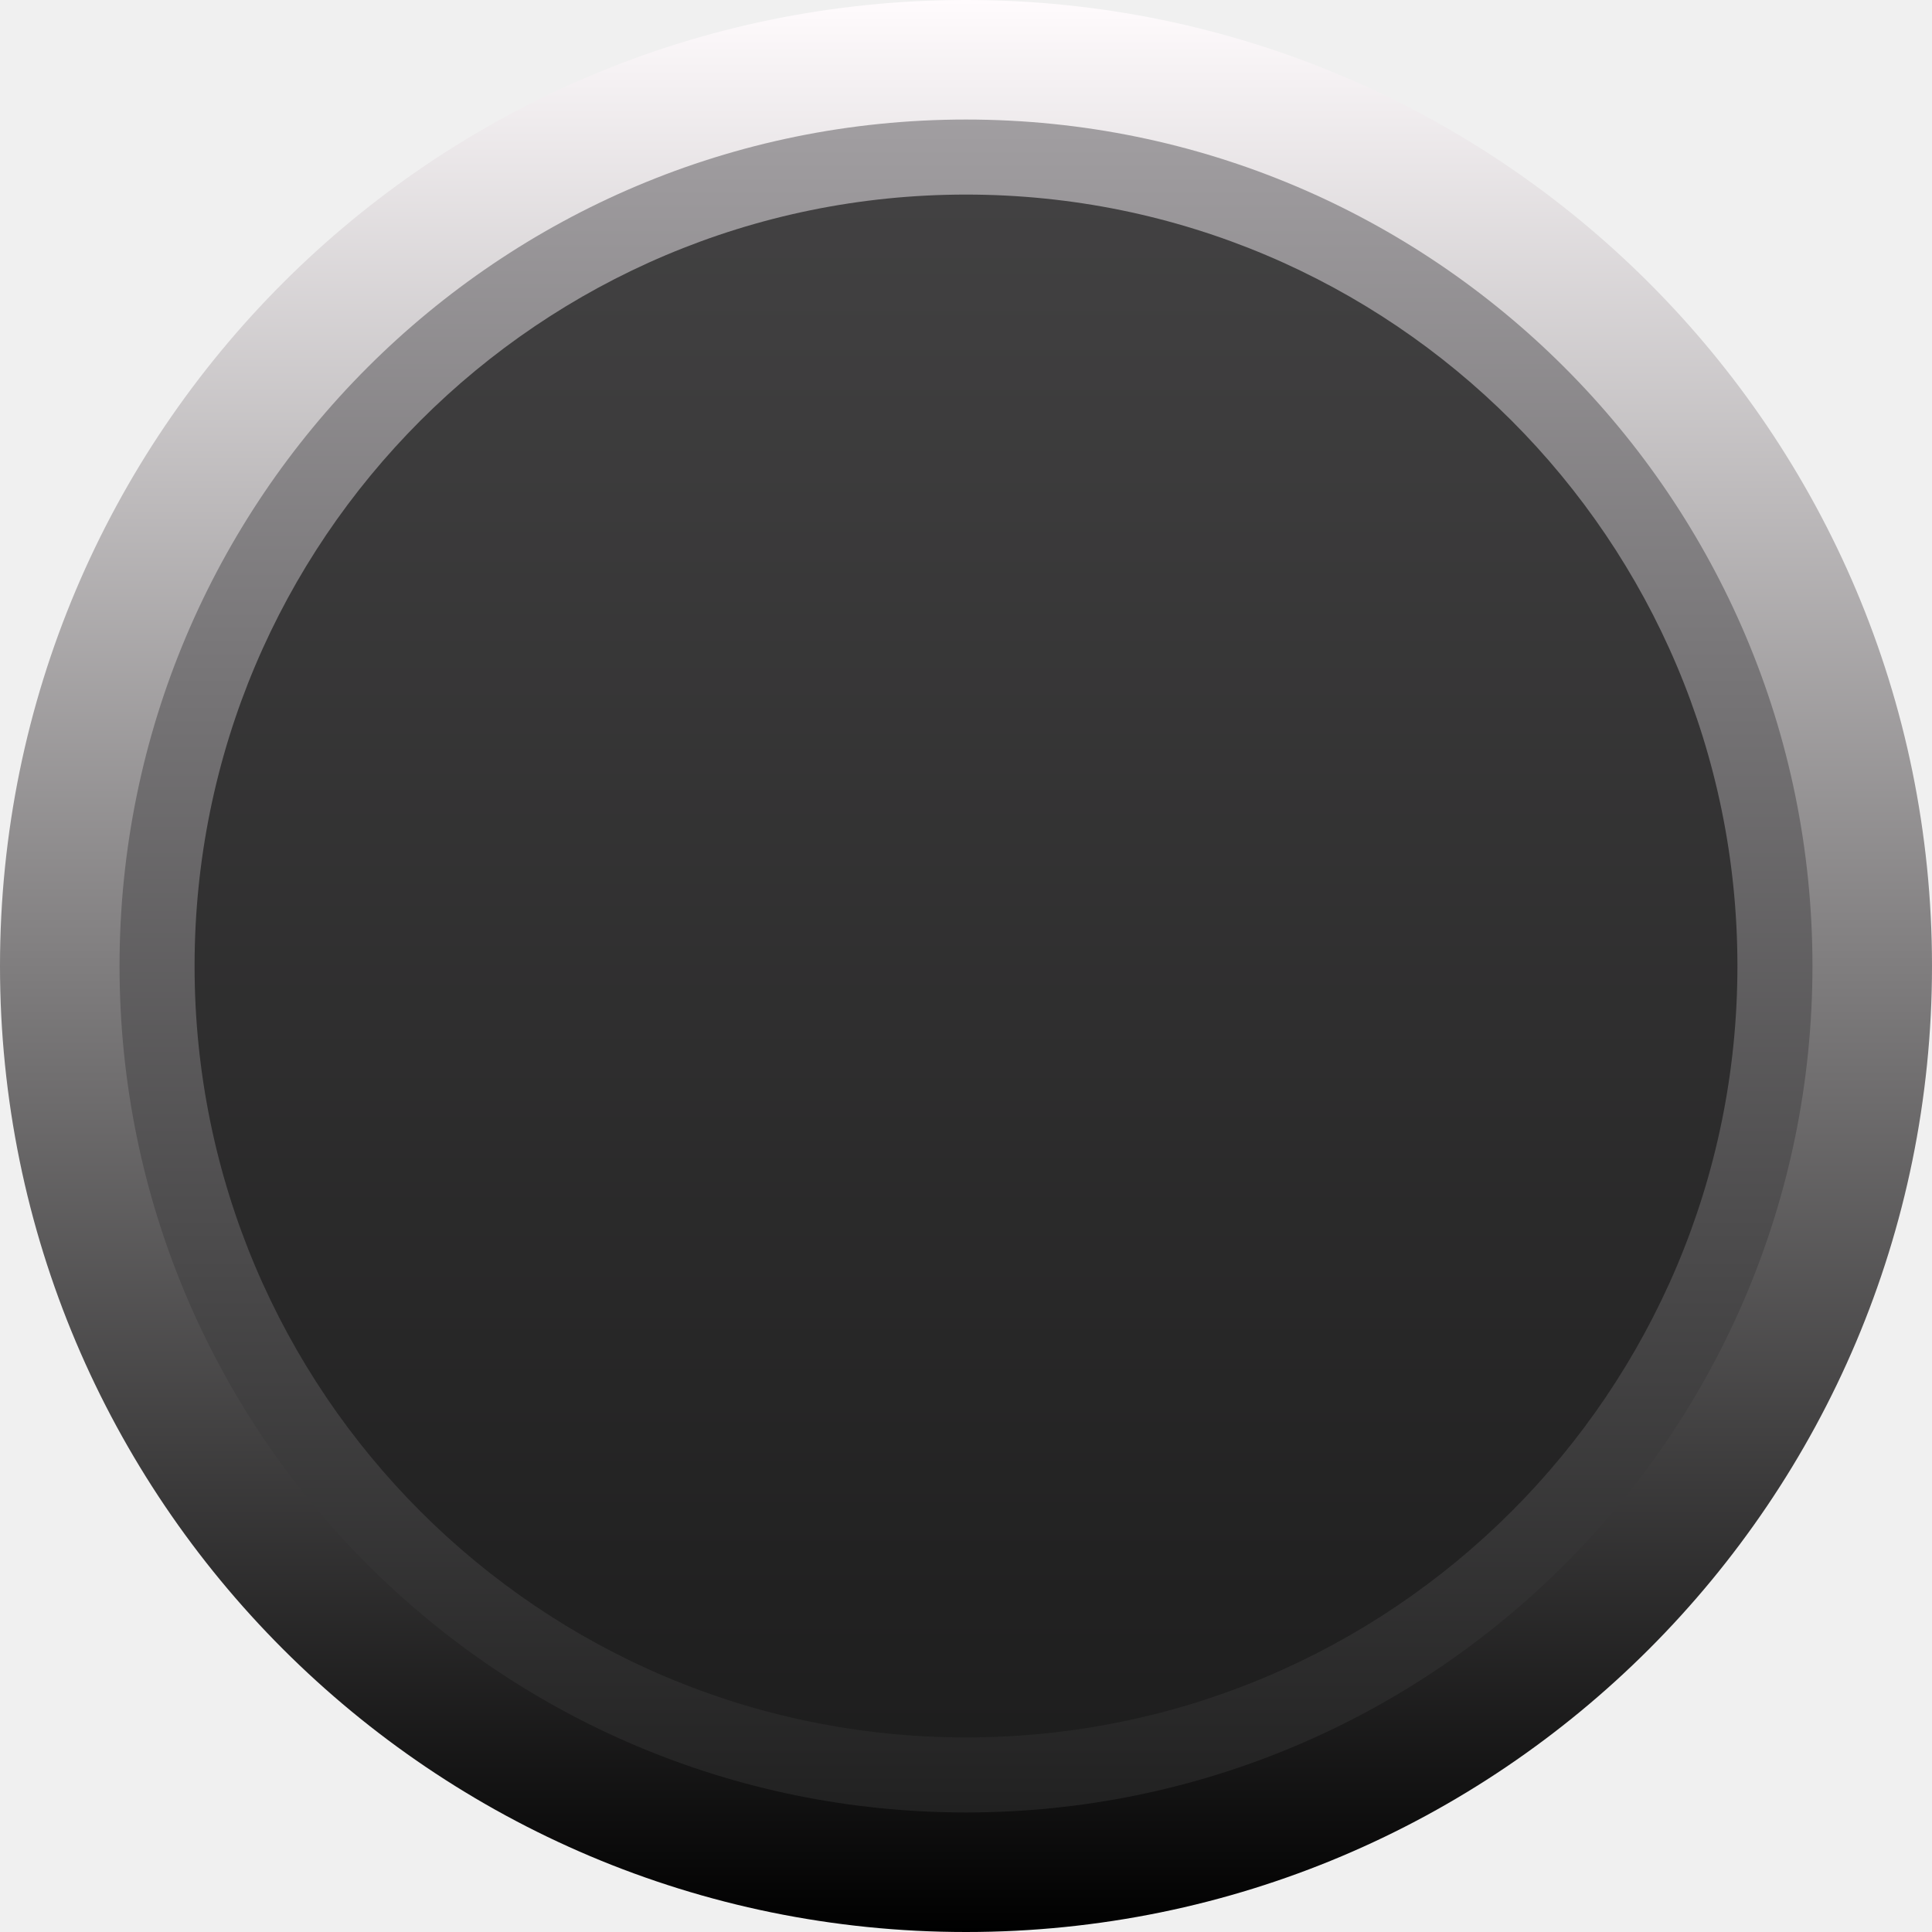
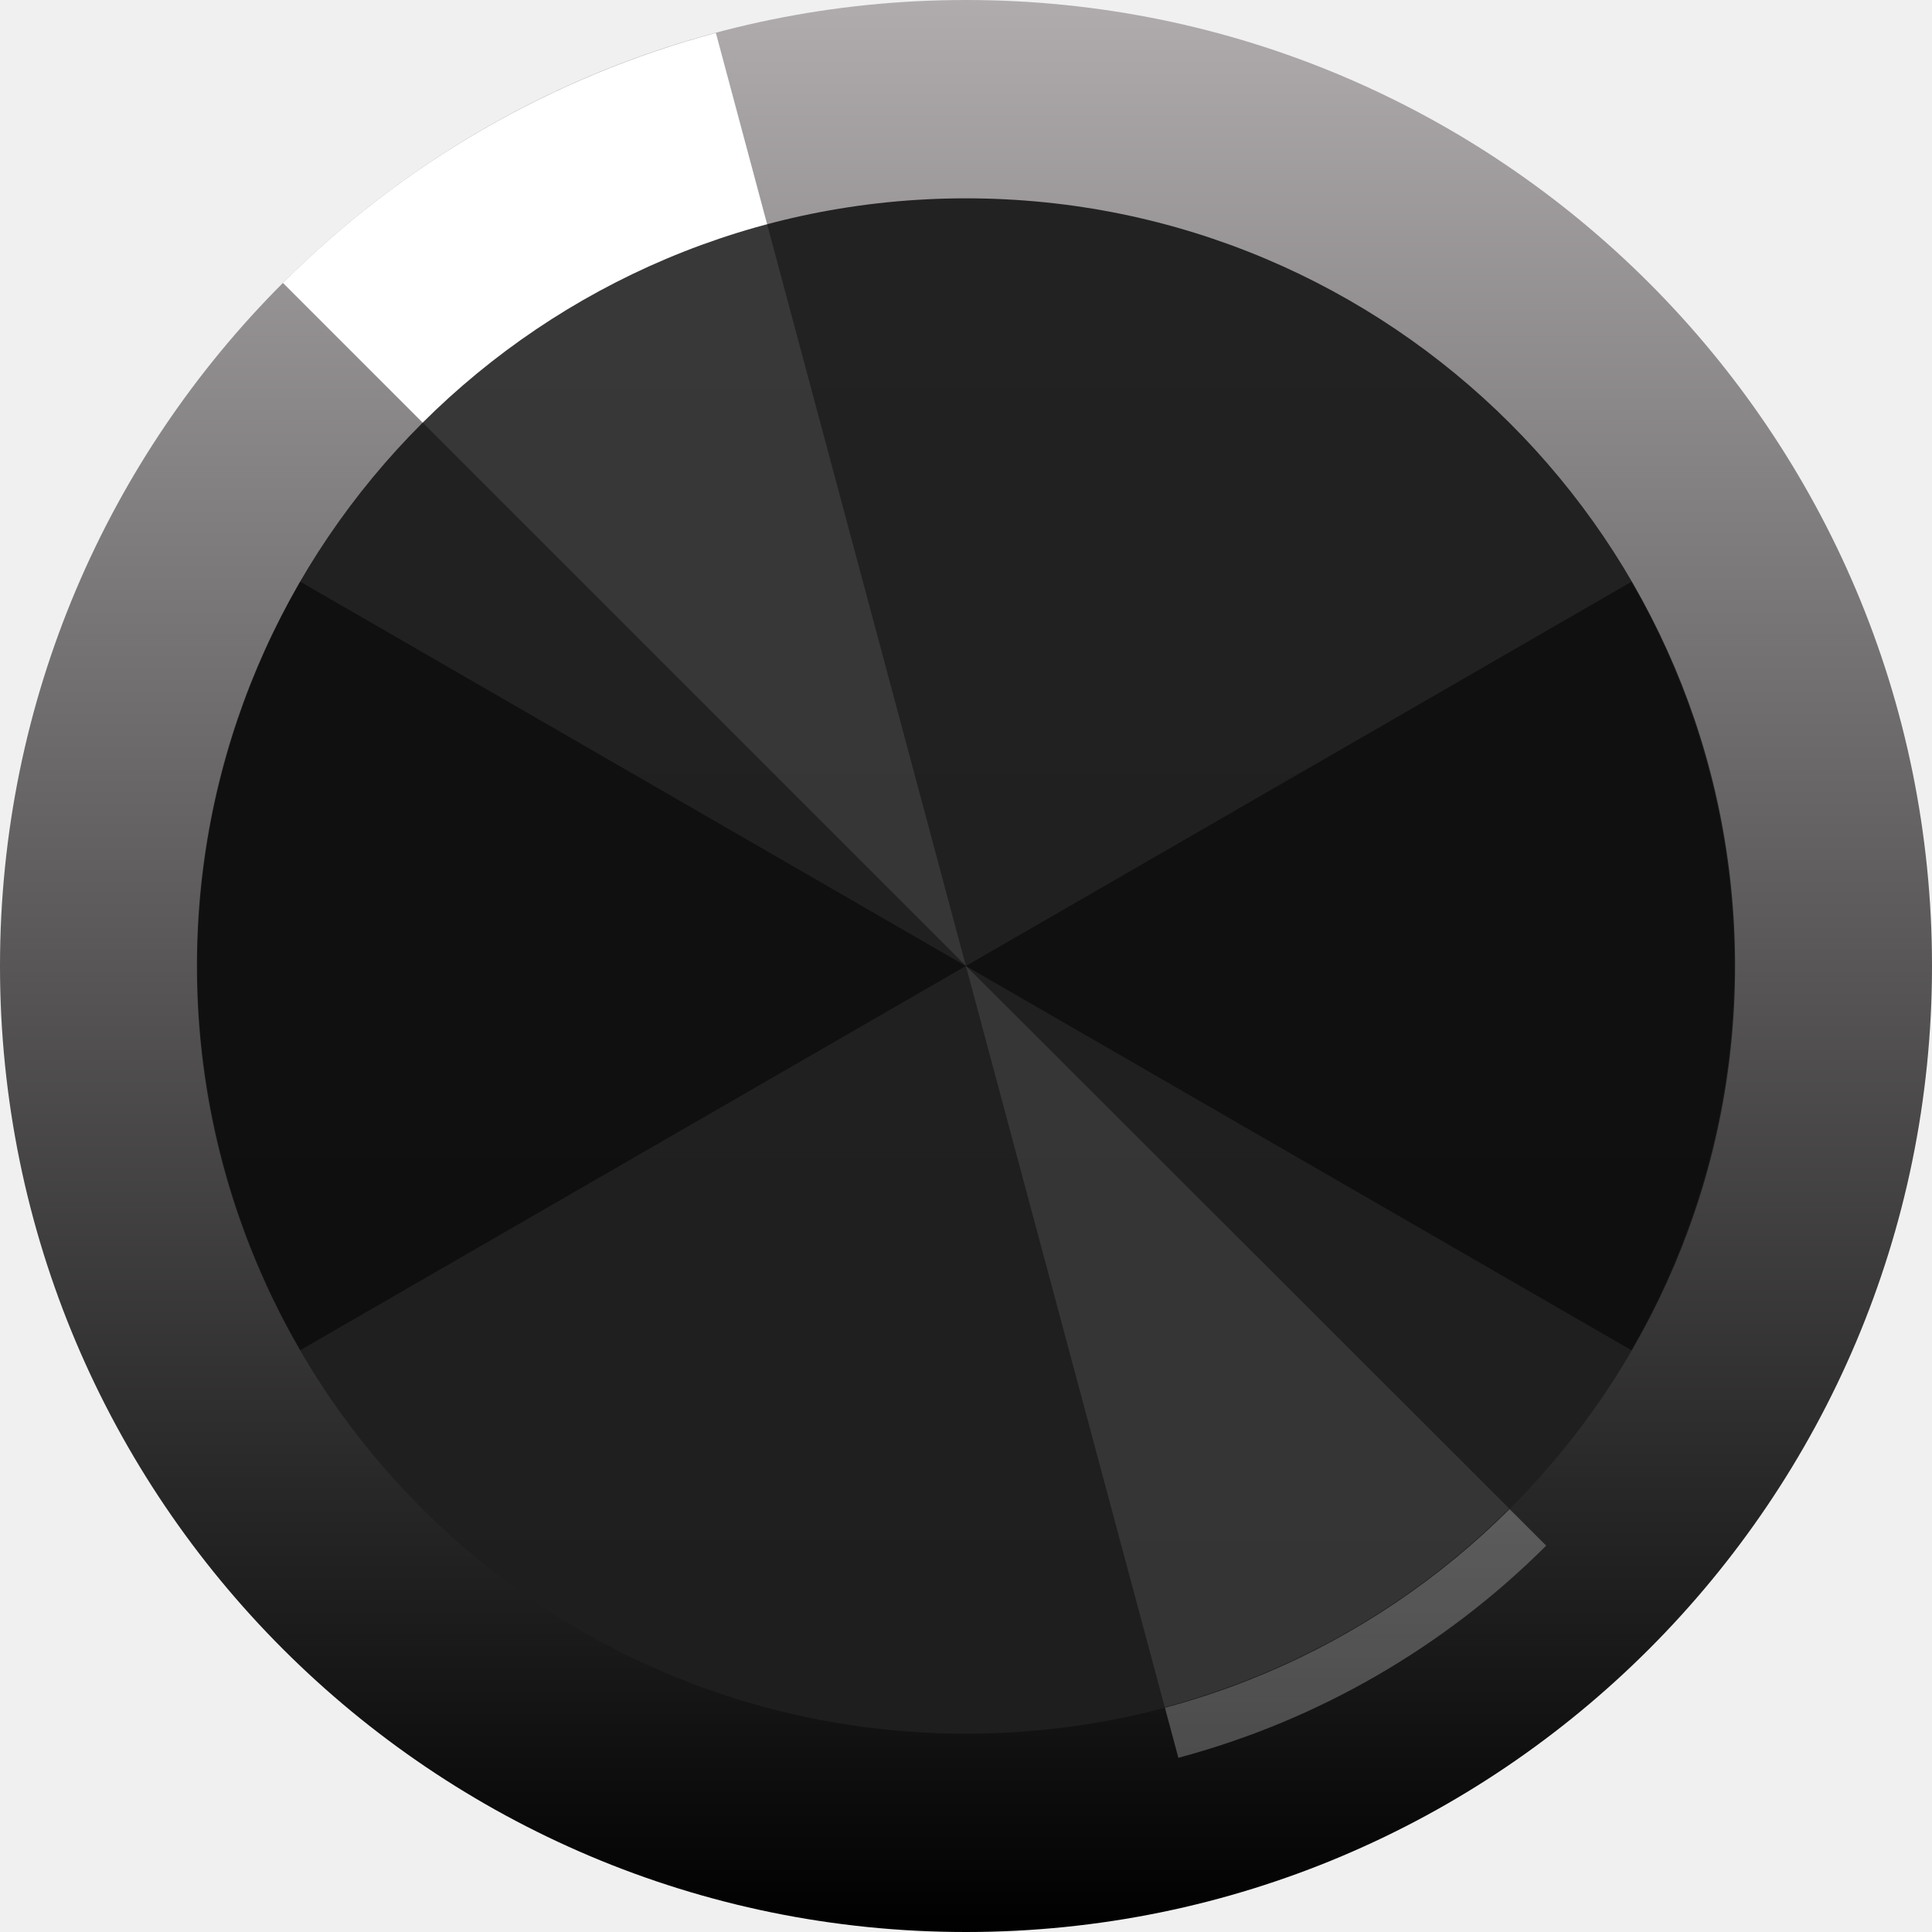
<svg xmlns="http://www.w3.org/2000/svg" version="1.0" id="svg111794" x="0px" y="0px" width="28.348px" height="28.348px" viewBox="0 0 28.348 28.348" enable-background="new 0 0 28.348 28.348" xml:space="preserve">
-   <path fill="none" stroke="#1F1F1F" stroke-linecap="round" stroke-linejoin="round" stroke-miterlimit="10" d="M14.172,14.092" />
-   <linearGradient id="SVGID_1_" gradientUnits="userSpaceOnUse" x1="14.174" y1="-6.310991e-06" x2="14.174" y2="28.348">
-     <stop offset="0" style="stop-color:#FFFBFD" />
-     <stop offset="1" style="stop-color:#000000" />
-   </linearGradient>
-   <circle fill="url(#SVGID_1_)" cx="14.174" cy="14.174" r="14.174" />
-   <linearGradient id="SVGID_2_" gradientUnits="userSpaceOnUse" x1="616.16" y1="-3748.043" x2="640.999" y2="-3748.043" gradientTransform="matrix(0 1 -1 0 -3733.869 -614.4055)">
-     <stop offset="0" style="stop-color:#A19EA1" />
-     <stop offset="1" style="stop-color:#212121" />
-   </linearGradient>
-   <circle fill="url(#SVGID_2_)" cx="14.174" cy="14.174" r="12.42" />
-   <circle opacity="0.69" fill="#1A1A1A" enable-background="new    " cx="14.174" cy="14.174" r="11.319" />
+   <g>
+     <linearGradient id="SVGID_1_" gradientUnits="userSpaceOnUse" x1="14.174" y1="0" x2="14.174" y2="28.348">
+       <stop offset="0" style="stop-color:#B0ACAE" />
+       <stop offset="1" style="stop-color:#000000" />
+     </linearGradient>
+     <circle fill="url(#SVGID_1_)" cx="14.174" cy="14.174" r="14.174" />
+     <path fill="#FFFFFF" d="M14.171,14.171L10.504,0.483C9.308,0.804,8.159,1.28,7.086,1.899   s-2.059,1.376-2.935,2.252L14.171,14.171z" />
+     <path opacity="0.25" fill="#FFFFFF" d="M14.174,14.174l3.116,11.618c1.016-0.272,1.993-0.676,2.904-1.202   c0.911-0.526,1.749-1.168,2.493-1.911L14.174,14.174z" />
+     <linearGradient id="SVGID_2_" gradientUnits="userSpaceOnUse" x1="5.128" y1="-4117.382" x2="27.656" y2="-4117.382" gradientTransform="matrix(6.123234e-17 1 -1 6.123234e-17 -4103.208 -2.21801)">
+       <stop offset="0" style="stop-color:#232223" />
+       <stop offset="1" style="stop-color:#1F1E1F" />
+     </linearGradient>
+     <ellipse fill="url(#SVGID_2_)" cx="14.174" cy="14.174" rx="11.285" ry="11.264" />
+     <path opacity="0.5" d="M14.172,14.174l9.766,5.638c0.99-1.714,1.511-3.659,1.511-5.638   s-0.521-3.924-1.511-5.638L14.172,14.174z" />
+     <path opacity="0.5" d="M14.172,14.174L4.406,8.535c-0.99,1.714-1.511,3.659-1.511,5.638   s0.521,3.924,1.511,5.638L14.172,14.174z" />
+     <path opacity="0.1" fill="#FFFFFF" d="M14.172,14.171l2.918,10.878c0.952-0.255,1.866-0.633,2.719-1.125   c0.853-0.492,1.638-1.094,2.335-1.79L14.172,14.171z" />
+     <path opacity="0.1" fill="#FFFFFF" d="M14.172,14.171L11.249,3.264c-0.953,0.255-1.869,0.635-2.723,1.128   s-1.641,1.097-2.339,1.794L14.172,14.171z" />
+   </g>
</svg>
